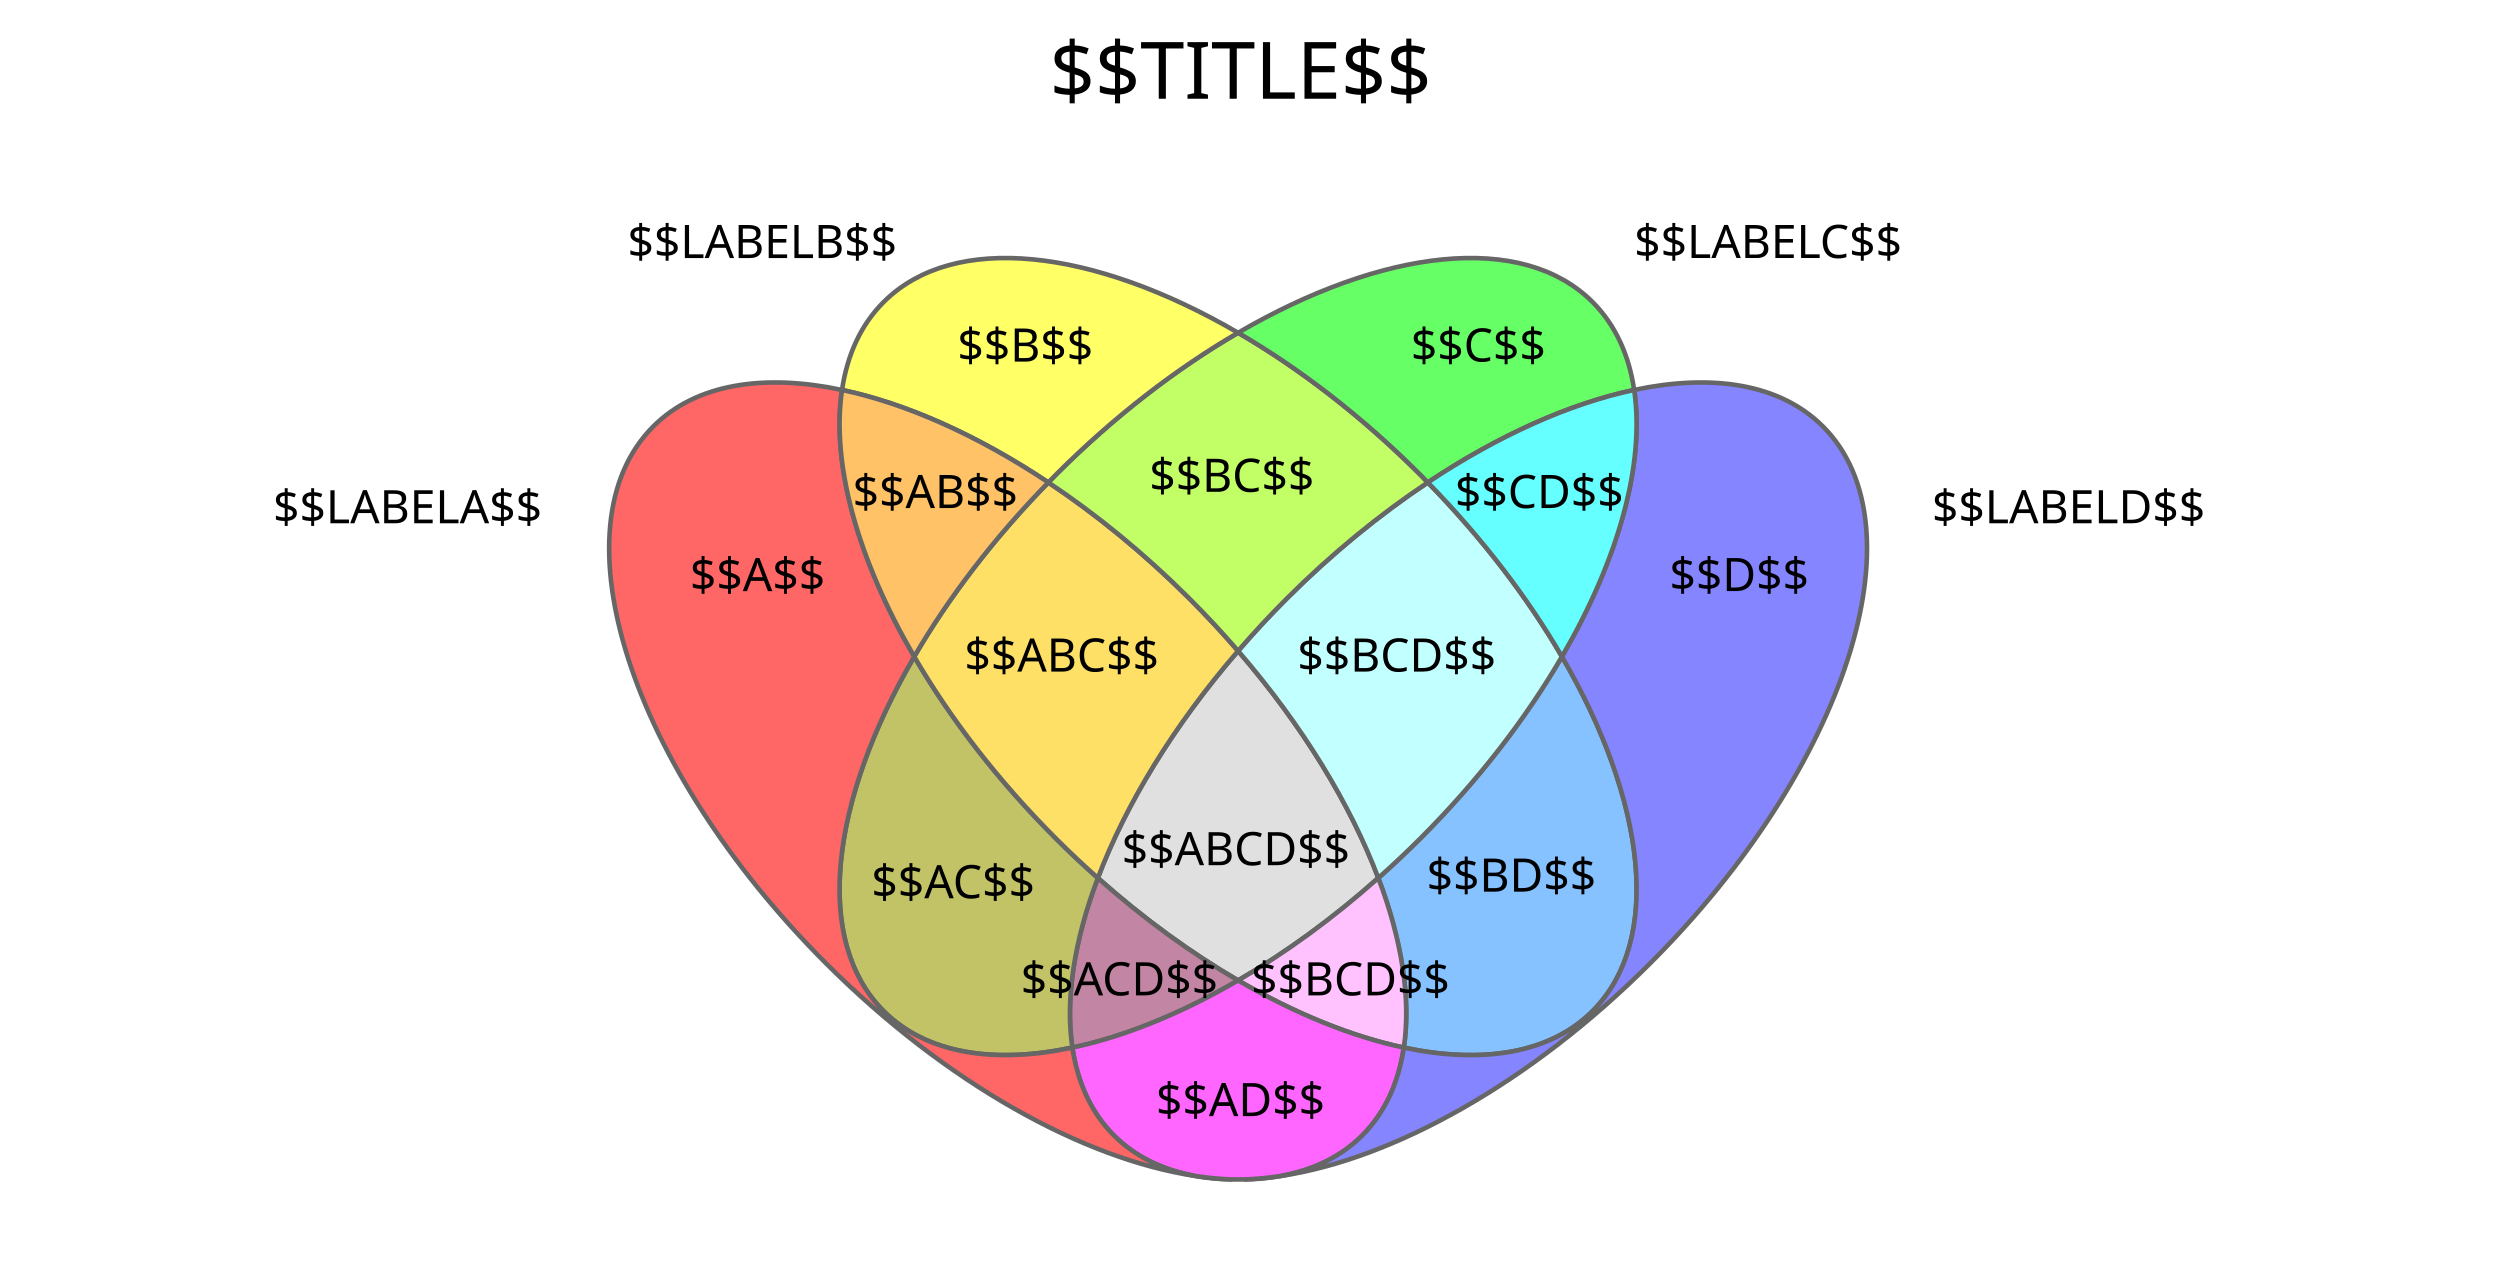
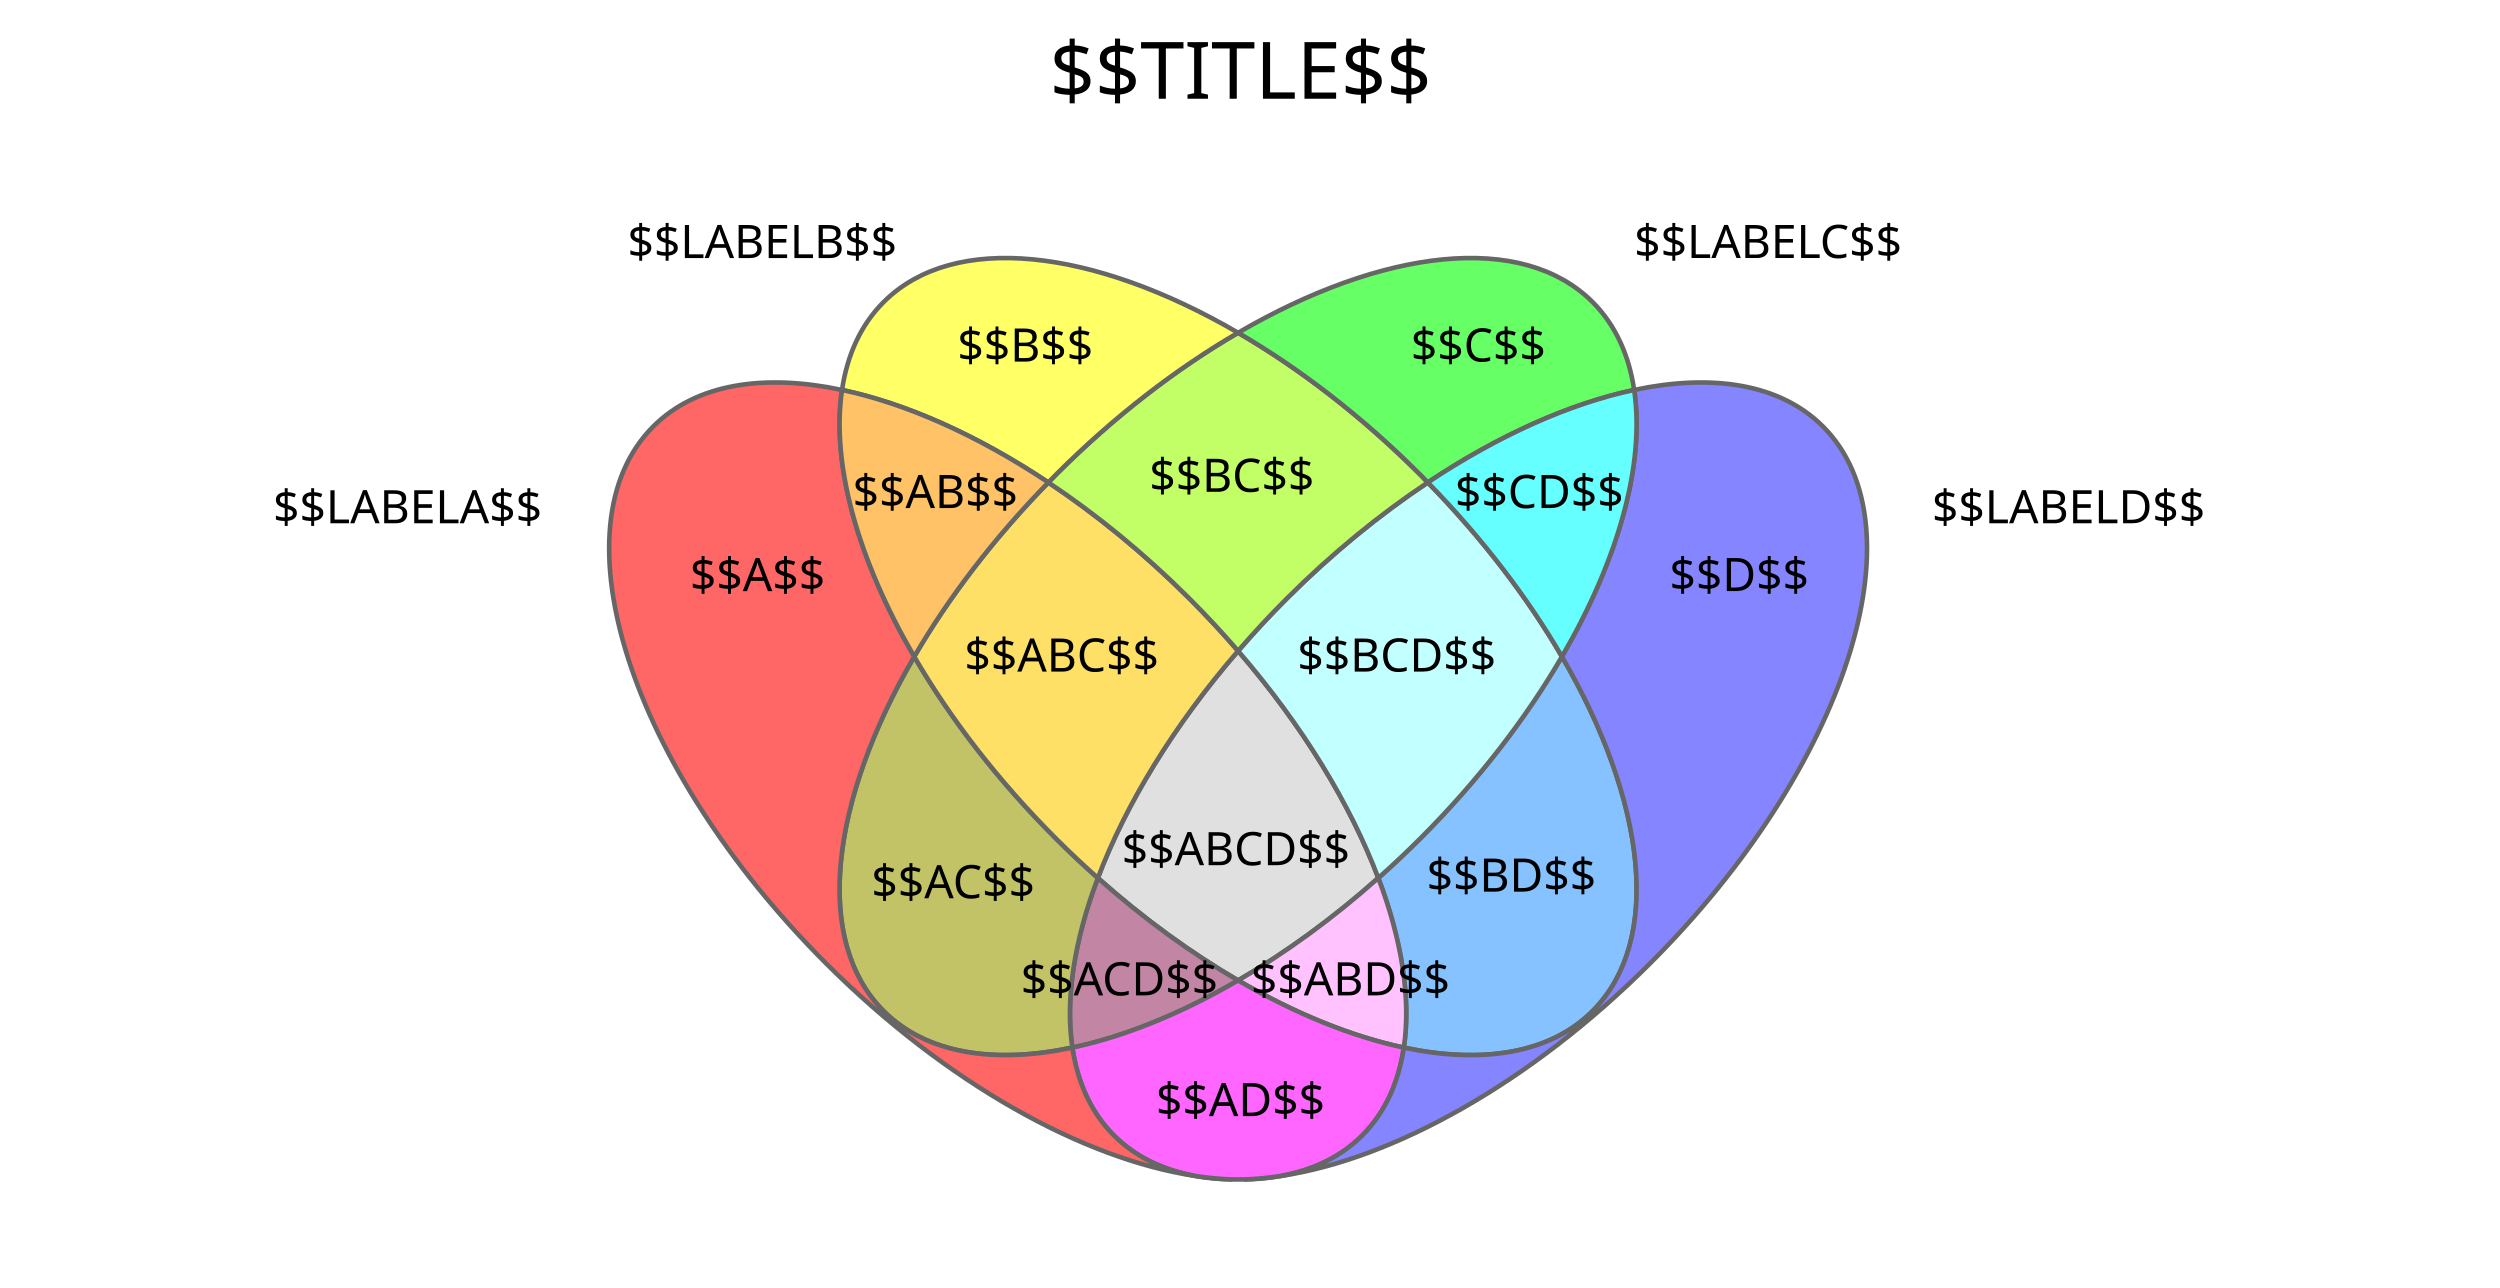
<svg xmlns="http://www.w3.org/2000/svg" version="1.1" id="Layer_1" x="0px" y="0px" width="757px" height="389.901px" viewBox="0 0 757 389.901" enable-background="new 0 0 757 389.901" xml:space="preserve">
  <defs id="defs3844" />
  <g opacity="0.6" id="g3766">
    <path fill="#CCCCCC" stroke="#000000" stroke-width="1.395" stroke-miterlimit="10" d="M374.893,197.101   c-19.609,22.687-34.061,46.542-42.462,68.755c13.88,12.345,28.251,22.75,42.462,31.021c14.213-8.272,28.582-18.676,42.463-31.021   C408.953,243.643,394.503,219.788,374.893,197.101z" id="path3768" />
    <path fill="#3399FF" stroke="#000000" stroke-width="1.395" stroke-miterlimit="10" d="M417.355,265.856   c7.152,18.906,9.916,36.604,7.722,51.359c23.807,5.036,44.277,1.826,57.16-11.058c21.369-21.369,16.188-63.578-9.282-107.344   c-10.817,18.586-25.269,37.452-42.941,55.123C425.857,258.095,421.628,262.056,417.355,265.856z" id="path3770" />
    <path fill="#993366" stroke="#000000" stroke-width="1.395" stroke-miterlimit="10" d="M324.71,317.215   c15.681-3.317,32.804-10.225,50.183-20.339c-14.211-8.271-28.582-18.676-42.462-31.021   C325.279,284.762,322.517,302.461,324.71,317.215z" id="path3772" />
    <path fill="#FF99FF" stroke="#000000" stroke-width="1.395" stroke-miterlimit="10" d="M417.355,265.856   c-13.881,12.345-28.25,22.748-42.463,31.021c17.381,10.114,34.504,17.021,50.185,20.339   C427.271,302.46,424.508,284.762,417.355,265.856z" id="path3774" />
    <path fill="#999900" stroke="#000000" stroke-width="1.395" stroke-miterlimit="10" d="M332.431,265.856   c-4.271-3.798-8.502-7.76-12.66-11.919c-17.671-17.671-32.124-36.536-42.94-55.123c-25.471,43.766-30.65,85.976-9.281,107.345   c12.883,12.884,33.354,16.094,57.161,11.057C322.517,302.461,325.279,284.762,332.431,265.856z" id="path3776" />
    <path fill="none" stroke="#000000" stroke-width="1.395" stroke-miterlimit="10" d="M388.004,356.059   c-3.901,0.592-7.705,0.971-11.374,1.078C380.592,357.082,384.392,356.727,388.004,356.059z" id="path3778" />
    <path fill="#99FFFF" stroke="#000000" stroke-width="1.395" stroke-miterlimit="10" d="M389.518,181.356   c-5.157,5.158-10.023,10.421-14.625,15.745c19.61,22.687,34.061,46.542,42.463,68.755c4.272-3.8,8.502-7.761,12.658-11.919   c17.673-17.671,32.124-36.537,42.941-55.123c-10.332-17.752-24.004-35.75-40.608-52.729   C417.811,155.761,403.301,167.574,389.518,181.356z" id="path3780" />
    <path fill="none" stroke="#000000" stroke-width="1.395" stroke-miterlimit="10" d="M373.203,357.138   c-3.701-0.107-7.541-0.49-11.479-1.09C365.368,356.726,369.203,357.083,373.203,357.138z" id="path3782" />
    <path fill="#FFCC00" stroke="#000000" stroke-width="1.395" stroke-miterlimit="10" d="M332.431,265.856   c8.401-22.213,22.853-46.068,42.462-68.755c-4.602-5.324-9.469-10.587-14.625-15.744c-13.783-13.783-28.294-25.596-42.83-35.272   c-16.604,16.979-30.275,34.977-40.607,52.729c10.817,18.587,25.269,37.452,42.94,55.123   C323.929,258.096,328.159,262.058,332.431,265.856z" id="path3784" />
    <path fill="#FF00FF" stroke="#000000" stroke-width="1.395" stroke-miterlimit="10" d="M425.077,317.215   c-15.681-3.317-32.804-10.225-50.185-20.339c-17.379,10.114-34.502,17.021-50.183,20.339c1.576,10.606,5.684,19.704,12.589,26.607   c6.427,6.427,14.755,10.428,24.426,12.226c3.938,0.6,7.777,0.982,11.479,1.09c0.398,0.004,0.802,0.001,1.203,0.001   c0.747,0.01,1.486,0.007,2.224-0.002c3.669-0.107,7.473-0.486,11.374-1.078c9.697-1.793,18.046-5.798,24.484-12.237   C419.394,336.918,423.501,327.821,425.077,317.215z" id="path3786" />
    <path fill="#3333FF" stroke="#000000" stroke-width="1.395" stroke-miterlimit="10" d="M551.985,129.136   c-12.884-12.883-33.354-16.094-57.16-11.057c3.302,22.216-4.631,51.111-21.87,80.735c25.47,43.766,30.651,85.975,9.282,107.344   c-12.883,12.884-33.354,16.094-57.16,11.058c-1.576,10.605-5.684,19.703-12.589,26.606c-6.438,6.439-14.787,10.444-24.484,12.237   c33.686-5.103,75.266-27.963,111.759-64.457C559.047,232.317,582.428,159.578,551.985,129.136z" id="path3788" />
    <path fill="#FF0000" stroke="#000000" stroke-width="1.395" stroke-miterlimit="10" d="M324.71,317.215   c-23.807,5.037-44.278,1.827-57.161-11.057c-21.369-21.369-16.189-63.579,9.281-107.345c-17.24-29.623-25.172-58.518-21.87-80.735   c-23.807-5.036-44.276-1.825-57.159,11.057c-30.444,30.443-7.062,103.182,52.221,162.466   c36.474,36.472,78.027,59.325,111.703,64.446c-9.671-1.798-17.999-5.799-24.426-12.226   C330.394,336.919,326.286,327.822,324.71,317.215z" id="path3790" />
    <path fill="#99FF00" stroke="#000000" stroke-width="1.395" stroke-miterlimit="10" d="M317.438,146.085   c14.536,9.676,29.047,21.489,42.83,35.272c5.156,5.157,10.023,10.42,14.625,15.744c4.602-5.324,9.468-10.587,14.625-15.745   c13.783-13.782,28.293-25.595,42.829-35.271c-0.779-0.796-1.54-1.6-2.331-2.392c-17.671-17.672-36.537-32.124-55.124-42.94   c-18.586,10.816-37.45,25.268-55.122,42.939C318.978,144.484,318.217,145.288,317.438,146.085z" id="path3792" />
    <path fill="#00FF00" stroke="#000000" stroke-width="1.395" stroke-miterlimit="10" d="M432.347,146.085   c21.53-14.332,43.106-23.909,62.479-28.006c-1.576-10.606-5.686-19.703-12.589-26.607c-21.37-21.369-63.578-16.189-107.345,9.282   c18.587,10.816,37.453,25.268,55.124,42.94C430.807,144.485,431.567,145.289,432.347,146.085z" id="path3794" />
    <path fill="#00FFFF" stroke="#000000" stroke-width="1.395" stroke-miterlimit="10" d="M472.955,198.814   c17.239-29.624,25.172-58.519,21.87-80.735c-19.372,4.098-40.948,13.675-62.479,28.006   C448.951,163.064,462.623,181.062,472.955,198.814z" id="path3796" />
    <path fill="#FFFF00" stroke="#000000" stroke-width="1.395" stroke-miterlimit="10" d="M319.77,143.692   c17.672-17.671,36.536-32.123,55.122-42.939c-43.766-25.47-85.974-30.649-107.342-9.281c-6.905,6.905-11.013,16.002-12.589,26.607   c19.372,4.099,40.947,13.674,62.477,28.006C318.217,145.288,318.978,144.484,319.77,143.692z" id="path3798" />
    <path fill="#FF9900" stroke="#000000" stroke-width="1.395" stroke-miterlimit="10" d="M276.831,198.814   c10.332-17.752,24.003-35.75,40.607-52.729c-21.53-14.332-43.105-23.907-62.477-28.006   C251.658,140.296,259.591,169.191,276.831,198.814z" id="path3800" />
  </g>
  <text font-size="14" id="text3802" style="font-style:normal;font-variant:normal;font-weight:normal;font-stretch:normal;font-size:14px;line-height:125%;font-family:MyriadPro-Regular;-inkscape-font-specification:'MyriadPro-Regular, Normal';text-align:center;writing-mode:lr-tb;text-anchor:middle" x="310.453" y="109.485">$$B$$</text>
  <text font-size="14" id="text3804" style="font-style:normal;font-variant:normal;font-weight:normal;font-stretch:normal;font-size:14px;line-height:125%;font-family:MyriadPro-Regular;-inkscape-font-specification:'MyriadPro-Regular, Normal';text-align:center;writing-mode:lr-tb;text-anchor:middle" x="447.635" y="109.485">$$C$$</text>
  <text font-size="14" id="text3806" style="font-style:normal;font-variant:normal;font-weight:normal;font-stretch:normal;font-size:14px;line-height:125%;font-family:MyriadPro-Regular;-inkscape-font-specification:'MyriadPro-Regular, Normal';text-align:center;writing-mode:lr-tb;text-anchor:middle" x="526.626" y="178.987">$$D$$</text>
  <text font-size="14" id="text3808" style="font-style:normal;font-variant:normal;font-weight:normal;font-stretch:normal;font-size:14px;line-height:125%;font-family:MyriadPro-Regular;-inkscape-font-specification:'MyriadPro-Regular, Normal';text-align:center;writing-mode:lr-tb;text-anchor:middle" x="229.383" y="178.988">$$A$$</text>
  <text font-size="14" id="text3810" style="font-style:normal;font-variant:normal;font-weight:normal;font-stretch:normal;font-size:14px;line-height:125%;font-family:MyriadPro-Regular;-inkscape-font-specification:'MyriadPro-Regular, Normal';text-align:center;writing-mode:lr-tb;text-anchor:middle" x="374.222" y="261.989">$$ABCD$$</text>
  <text font-size="14" id="text3812" style="font-style:normal;font-variant:normal;font-weight:normal;font-stretch:normal;font-size:14px;line-height:125%;font-family:MyriadPro-Regular;-inkscape-font-specification:'MyriadPro-Regular, Normal';text-align:center;writing-mode:lr-tb;text-anchor:middle" x="283.206" y="153.836">$$AB$$</text>
  <text font-size="14" id="text3814" style="font-style:normal;font-variant:normal;font-weight:normal;font-stretch:normal;font-size:14px;line-height:125%;font-family:MyriadPro-Regular;-inkscape-font-specification:'MyriadPro-Regular, Normal';text-align:center;writing-mode:lr-tb;text-anchor:middle" x="466.095" y="153.836">$$CD$$</text>
  <text font-size="14" id="text3816" style="font-style:normal;font-variant:normal;font-weight:normal;font-stretch:normal;font-size:14px;line-height:125%;font-family:MyriadPro-Regular;-inkscape-font-specification:'MyriadPro-Regular, Normal';text-align:center;writing-mode:lr-tb;text-anchor:middle" x="372.985" y="148.927">$$BC$$</text>
  <text font-size="14" id="text3818" style="font-style:normal;font-variant:normal;font-weight:normal;font-stretch:normal;font-size:14px;line-height:125%;font-family:MyriadPro-Regular;-inkscape-font-specification:'MyriadPro-Regular, Normal';text-align:center;writing-mode:lr-tb;text-anchor:middle" x="321.473" y="203.358">$$ABC$$</text>
  <text font-size="14" id="text3820" style="font-style:normal;font-variant:normal;font-weight:normal;font-stretch:normal;font-size:14px;line-height:125%;font-family:MyriadPro-Regular;-inkscape-font-specification:'MyriadPro-Regular, Normal';text-align:center;writing-mode:lr-tb;text-anchor:middle" x="422.932" y="203.358">$$BCD$$</text>
  <text font-size="14" id="text3822" style="font-style:normal;font-variant:normal;font-weight:normal;font-stretch:normal;font-size:14px;line-height:125%;font-family:MyriadPro-Regular;-inkscape-font-specification:'MyriadPro-Regular, Normal';text-align:center;writing-mode:lr-tb;text-anchor:middle" x="288.612" y="271.989">$$AC$$</text>
  <text font-size="14" id="text3824" style="font-style:normal;font-variant:normal;font-weight:normal;font-stretch:normal;font-size:14px;line-height:125%;font-family:MyriadPro-Regular;-inkscape-font-specification:'MyriadPro-Regular, Normal';text-align:center;writing-mode:lr-tb;text-anchor:middle" x="457.646" y="269.989">$$BD$$</text>
  <text font-size="14" id="text3826" style="font-style:normal;font-variant:normal;font-weight:normal;font-stretch:normal;font-size:14px;line-height:125%;font-family:MyriadPro-Regular;-inkscape-font-specification:'MyriadPro-Regular, Normal';text-align:center;writing-mode:lr-tb;text-anchor:middle" x="338.959" y="301.401">$$ACD$$</text>
-   <text font-size="14" id="text3828" style="font-style:normal;font-variant:normal;font-weight:normal;font-stretch:normal;font-size:14px;line-height:125%;font-family:MyriadPro-Regular;-inkscape-font-specification:'MyriadPro-Regular, Normal';text-align:center;writing-mode:lr-tb;text-anchor:middle" x="408.921" y="301.401">$$BCD$$</text>
+   <text font-size="14" id="text3828" style="font-style:normal;font-variant:normal;font-weight:normal;font-stretch:normal;font-size:14px;line-height:125%;font-family:MyriadPro-Regular;-inkscape-font-specification:'MyriadPro-Regular, Normal';text-align:center;writing-mode:lr-tb;text-anchor:middle" x="408.921" y="301.401">$$ABD$$</text>
  <text font-size="14" id="text3830" style="font-style:normal;font-variant:normal;font-weight:normal;font-stretch:normal;font-size:14px;line-height:125%;font-family:MyriadPro-Regular;-inkscape-font-specification:'MyriadPro-Regular, Normal';text-align:center;writing-mode:lr-tb;text-anchor:middle" x="375.624" y="337.972">$$AD$$</text>
  <text font-size="14" id="text3832" style="font-style:normal;font-variant:normal;font-weight:normal;font-stretch:normal;font-size:14px;line-height:125%;font-family:MyriadPro-Regular;-inkscape-font-specification:'MyriadPro-Regular, Normal';text-align:end;writing-mode:lr-tb;text-anchor:end" x="164.15" y="158.447">$$LABELA$$</text>
  <text font-size="14" id="text3834" style="font-style:normal;font-variant:normal;font-weight:normal;font-stretch:normal;font-size:14px;line-height:125%;font-family:MyriadPro-Regular;-inkscape-font-specification:'MyriadPro-Regular, Normal';text-align:end;writing-mode:lr-tb;text-anchor:end" x="271.635" y="78.132">$$LABELB$$</text>
  <text transform="matrix(1 0 0 1 494.8262 78.1323)" font-family="'MyriadPro-Regular'" font-size="14" id="text3836">$$LABELC$$</text>
  <text transform="matrix(1 0 0 1 584.9902 158.4468)" font-family="'MyriadPro-Regular'" font-size="14" id="text3838">$$LABELD$$</text>
  <text font-size="24" id="text3840" x="375.643" y="29.901" style="font-style:normal;font-variant:normal;font-weight:normal;font-stretch:normal;font-size:24px;line-height:125%;font-family:MyriadPro-Regular;-inkscape-font-specification:'MyriadPro-Regular, Normal';text-align:center;writing-mode:lr-tb;text-anchor:middle">$$TITLE$$</text>
</svg>
